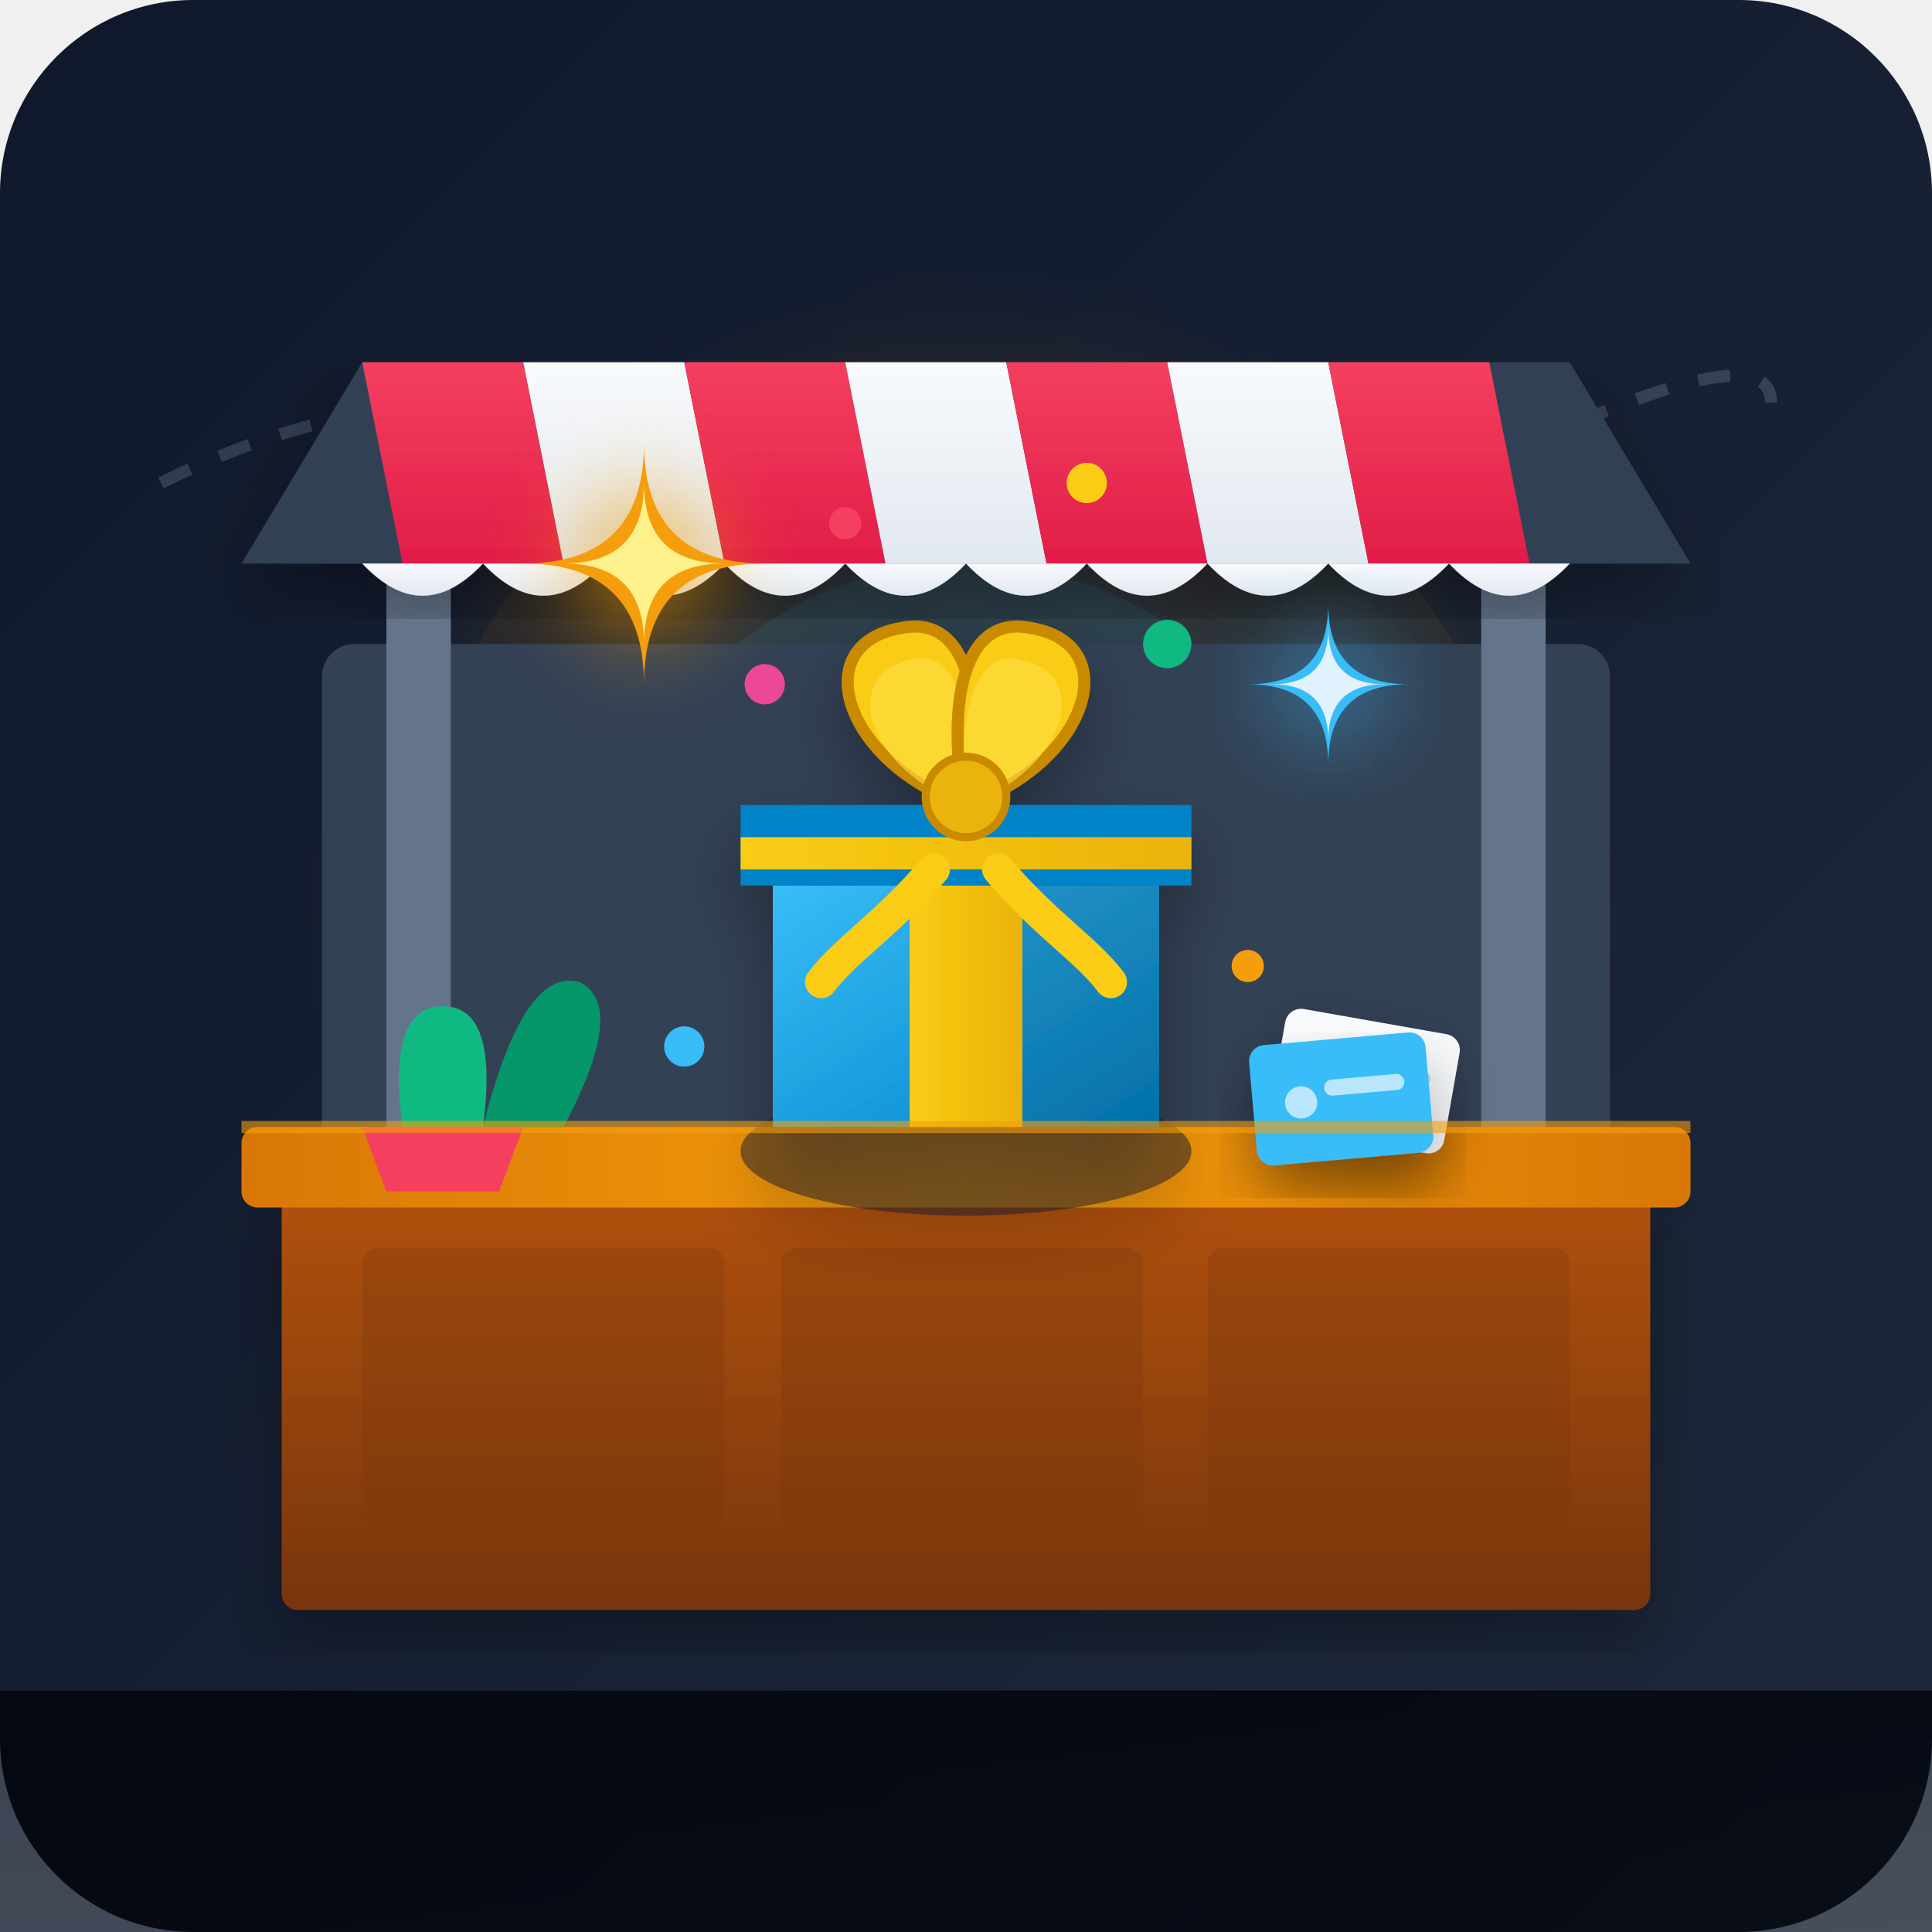
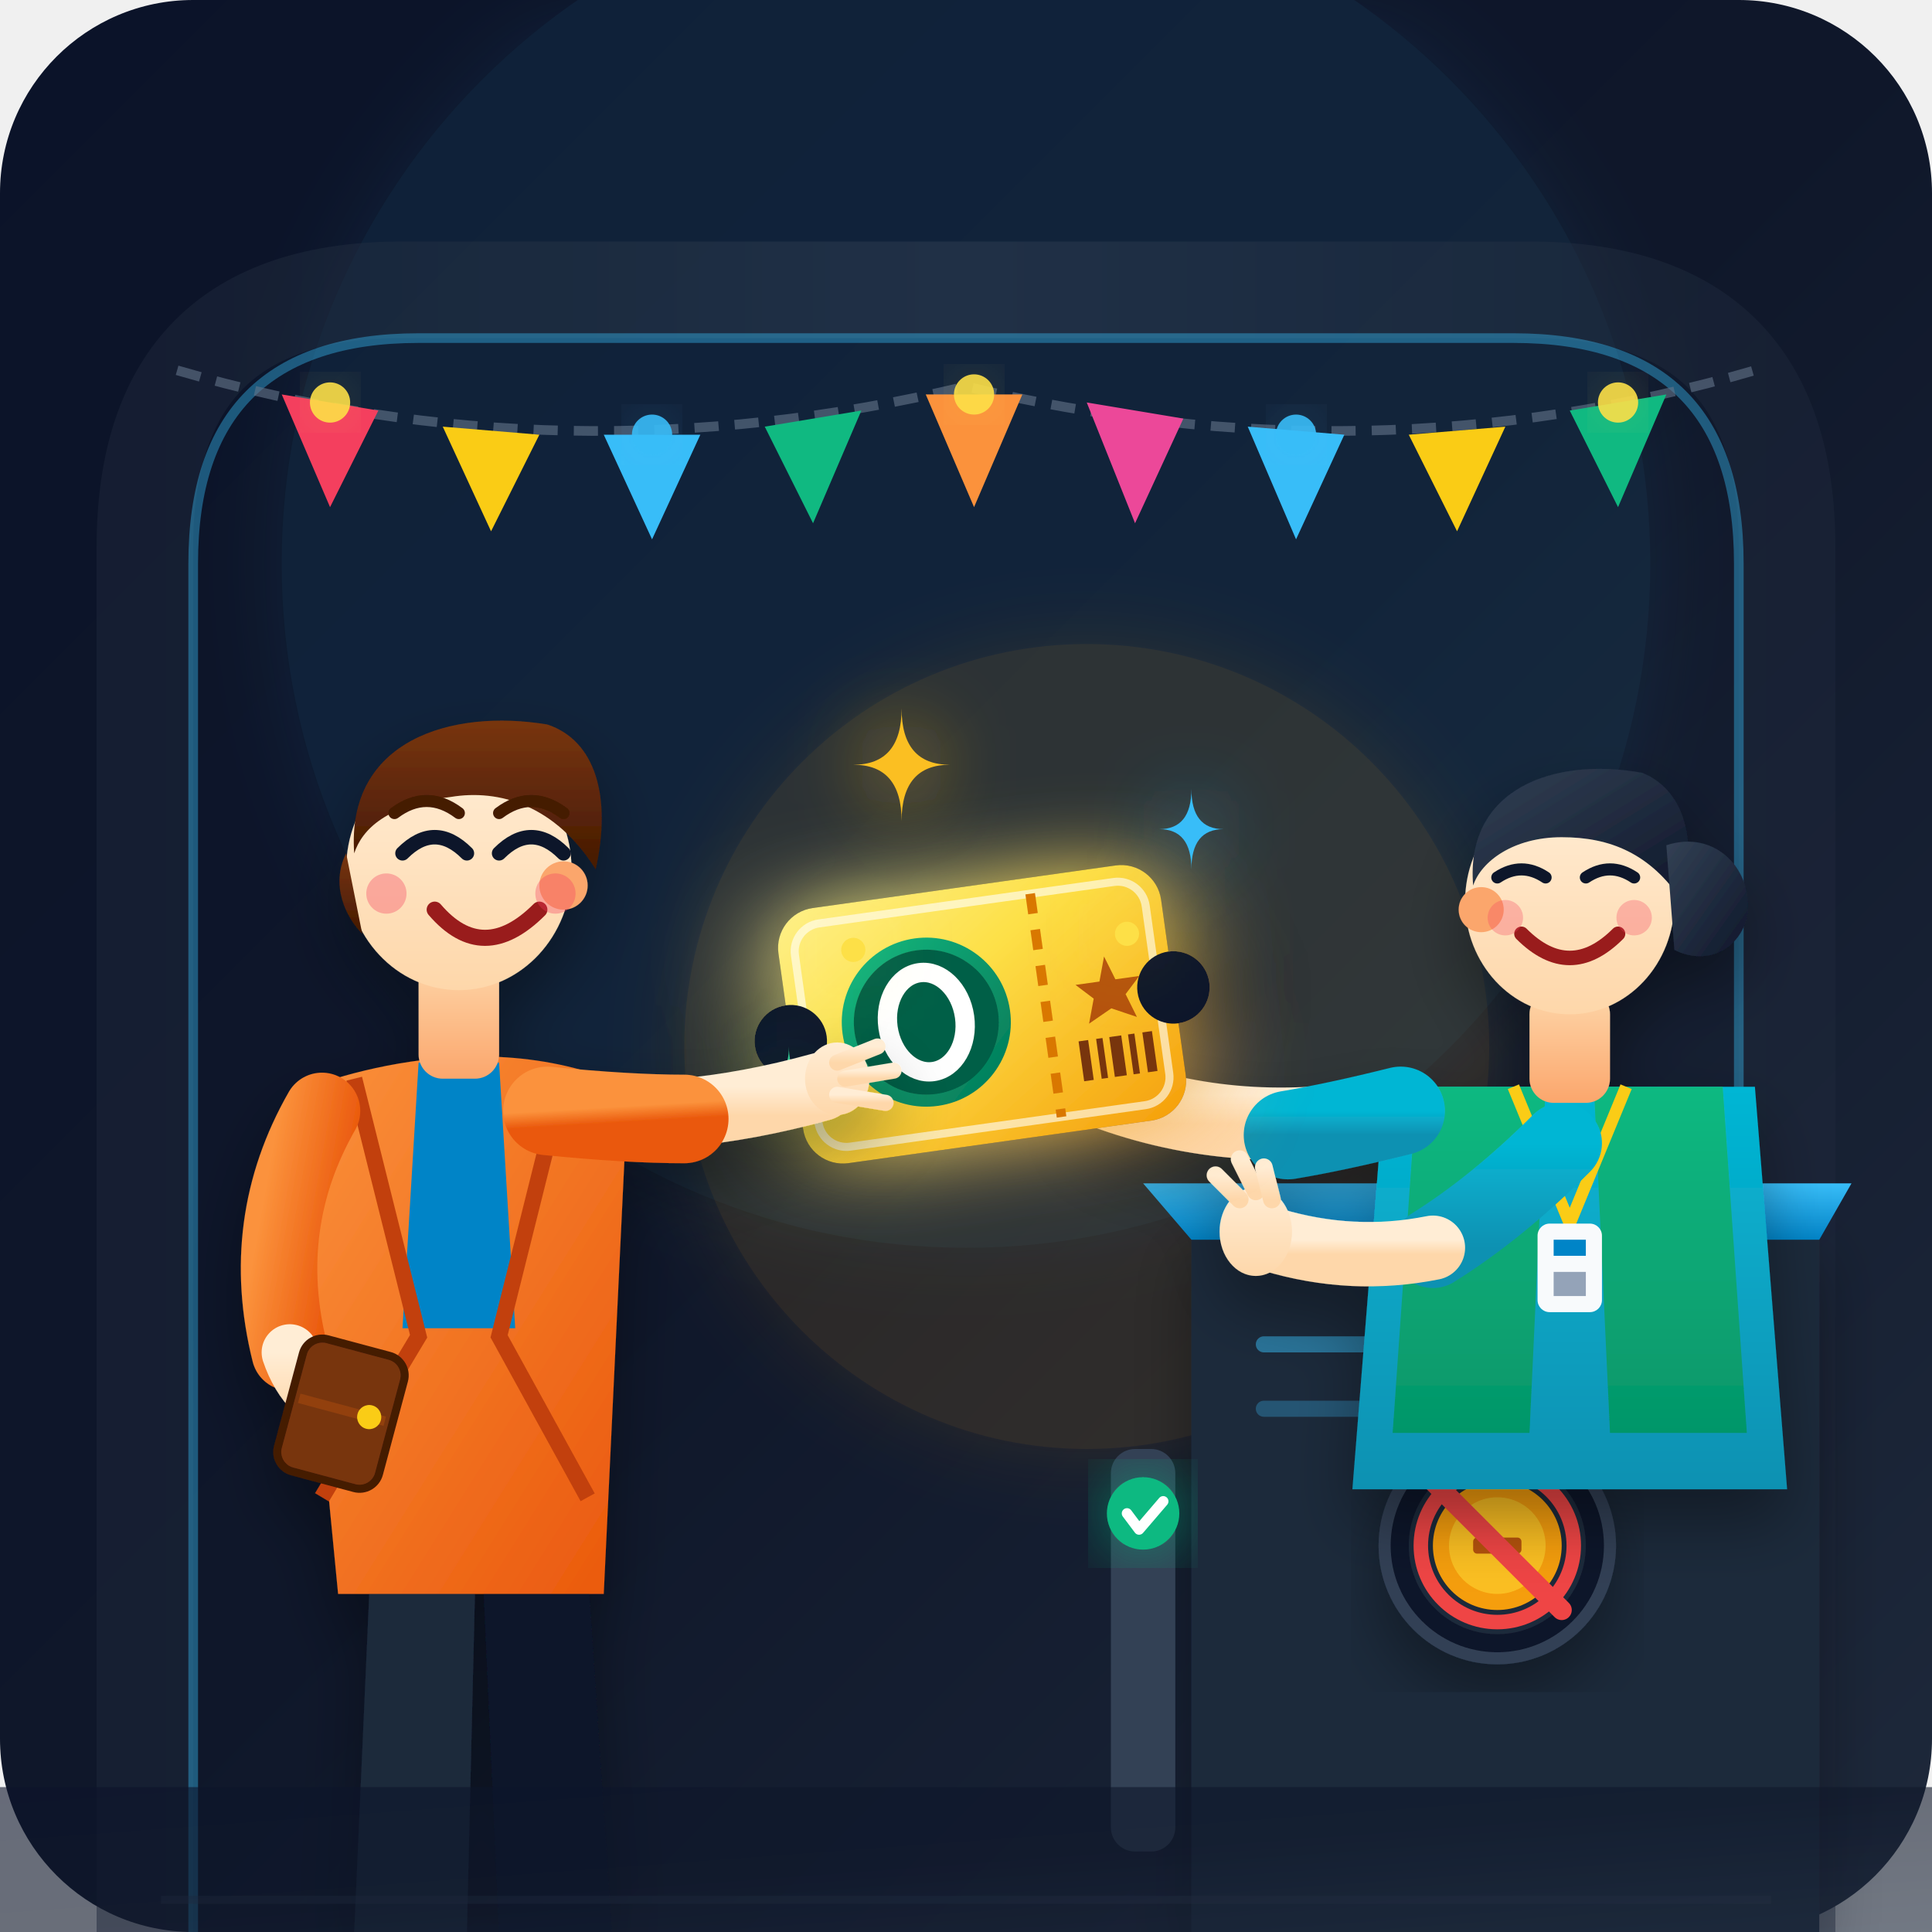
<svg xmlns="http://www.w3.org/2000/svg" width="240" height="240" viewBox="0 0 240 240">
  <defs>
    <linearGradient id="bgGrad" x1="0%" y1="0%" x2="100%" y2="100%">
-       <stop offset="0%" stop-color="#0f172a" />
+       <stop offset="0%" stop-color="#0b1329" />
+       <stop offset="50%" stop-color="#0f172a" />
      <stop offset="100%" stop-color="#1e293b" />
    </linearGradient>
-     <linearGradient id="stripeRed" x1="0%" y1="0%" x2="0%" y2="100%">
-       <stop offset="0%" stop-color="#f43f5e" />
-       <stop offset="100%" stop-color="#e11d48" />
+     <linearGradient id="archGrad" x1="0%" y1="0%" x2="100%" y2="0%">
+       <stop offset="0%" stop-color="#1e293b" />
+       <stop offset="50%" stop-color="#334155" />
+       <stop offset="100%" stop-color="#1e293b" />
    </linearGradient>
-     <linearGradient id="stripeWhite" x1="0%" y1="0%" x2="0%" y2="100%">
-       <stop offset="0%" stop-color="#f8fafc" />
-       <stop offset="100%" stop-color="#e2e8f0" />
-     </linearGradient>
-     <linearGradient id="woodGrad" x1="0%" y1="0%" x2="0%" y2="100%">
-       <stop offset="0%" stop-color="#b45309" />
-       <stop offset="100%" stop-color="#78350f" />
-     </linearGradient>
-     <linearGradient id="woodTop" x1="0%" y1="0%" x2="100%" y2="0%">
-       <stop offset="0%" stop-color="#d97706" />
-       <stop offset="50%" stop-color="#f59e0b" />
-       <stop offset="100%" stop-color="#d97706" />
-     </linearGradient>
-     <linearGradient id="boxGrad" x1="0%" y1="0%" x2="100%" y2="100%">
+     <linearGradient id="counterGrad" x1="0%" y1="0%" x2="0%" y2="100%">
      <stop offset="0%" stop-color="#38bdf8" />
      <stop offset="100%" stop-color="#0284c7" />
    </linearGradient>
-     <linearGradient id="ribbonGrad" x1="0%" y1="0%" x2="100%" y2="0%">
-       <stop offset="0%" stop-color="#facc15" />
-       <stop offset="100%" stop-color="#eab308" />
+     <linearGradient id="skinGrad" x1="0%" y1="0%" x2="0%" y2="100%">
+       <stop offset="0%" stop-color="#ffedd5" />
+       <stop offset="100%" stop-color="#fed7aa" />
    </linearGradient>
-     <filter id="glow" x="-20%" y="-20%" width="140%" height="140%">
+     <linearGradient id="skinShadow" x1="0%" y1="0%" x2="0%" y2="100%">
+       <stop offset="0%" stop-color="#fed7aa" />
+       <stop offset="100%" stop-color="#fba66c" />
+     </linearGradient>
+     <linearGradient id="hairGradDark" x1="0%" y1="0%" x2="100%" y2="100%">
+       <stop offset="0%" stop-color="#334155" />
+       <stop offset="100%" stop-color="#0f172a" />
+     </linearGradient>
+     <linearGradient id="hairGradBrown" x1="0%" y1="0%" x2="0%" y2="100%">
+       <stop offset="0%" stop-color="#78350f" />
+       <stop offset="100%" stop-color="#451a03" />
+     </linearGradient>
+     <linearGradient id="visitorJacket" x1="0%" y1="0%" x2="100%" y2="100%">
+       <stop offset="0%" stop-color="#fb923c" />
+       <stop offset="100%" stop-color="#ea580c" />
+     </linearGradient>
+     <linearGradient id="staffUniform" x1="0%" y1="0%" x2="0%" y2="100%">
+       <stop offset="0%" stop-color="#06b6d4" />
+       <stop offset="100%" stop-color="#0891b2" />
+     </linearGradient>
+     <linearGradient id="staffVest" x1="0%" y1="0%" x2="0%" y2="100%">
+       <stop offset="0%" stop-color="#10b981" />
+       <stop offset="100%" stop-color="#059669" />
+     </linearGradient>
+     <linearGradient id="ticketGrad" x1="0%" y1="0%" x2="100%" y2="100%">
+       <stop offset="0%" stop-color="#fef08a" />
+       <stop offset="40%" stop-color="#fde047" />
+       <stop offset="100%" stop-color="#f59e0b" />
+     </linearGradient>
+     <linearGradient id="zeroBadgeGrad" x1="0%" y1="0%" x2="100%" y2="100%">
+       <stop offset="0%" stop-color="#10b981" />
+       <stop offset="100%" stop-color="#047857" />
+     </linearGradient>
+     <filter id="softShadow" x="-15%" y="-15%" width="130%" height="130%">
+       <feDropShadow dx="0" dy="4" stdDeviation="4" flood-color="#000000" flood-opacity="0.35" />
+     </filter>
+     <filter id="glow" x="-25%" y="-25%" width="150%" height="150%">
+       <feGaussianBlur stdDeviation="5" result="blur" />
+       <feComposite in="SourceGraphic" in2="blur" operator="over" />
+     </filter>
+     <filter id="ticketGlow" x="-30%" y="-30%" width="160%" height="160%">
      <feGaussianBlur stdDeviation="6" result="blur" />
      <feComposite in="SourceGraphic" in2="blur" operator="over" />
    </filter>
-     <filter id="softShadow" x="-10%" y="-10%" width="120%" height="120%">
-       <feDropShadow dx="0" dy="4" stdDeviation="4" flood-color="#000000" flood-opacity="0.3" />
-     </filter>
  </defs>
  <rect width="240" height="240" rx="24" fill="url(#bgGrad)" />
-   <circle cx="120" cy="115" r="70" fill="#f59e0b" opacity="0.1" filter="url(#glow)" />
-   <circle cx="120" cy="115" r="45" fill="#38bdf8" opacity="0.15" filter="url(#glow)" />
-   <g opacity="0.25">
-     <path d="M20 60 Q 60 40 100 60 T 180 60 T 220 50" fill="none" stroke="#94a3b8" stroke-width="1.5" stroke-dasharray="4 4" />
-     <circle cx="60" cy="53" r="3" fill="#f59e0b" />
-     <circle cx="100" cy="60" r="3" fill="#38bdf8" />
-     <circle cx="140" cy="57" r="3" fill="#f43f5e" />
-     <circle cx="180" cy="58" r="3" fill="#10b981" />
+   <circle cx="120" cy="70" r="85" fill="#38bdf8" opacity="0.08" filter="url(#glow)" />
+   <circle cx="135" cy="130" r="50" fill="#f59e0b" opacity="0.12" filter="url(#glow)" />
+   <path d="M 18 240 L 18 68 Q 18 36 50 36 L 190 36 Q 222 36 222 68 L 222 240" fill="none" stroke="url(#archGrad)" stroke-width="12" opacity="0.45" />
+   <path d="M 24 240 L 24 70 Q 24 42 52 42 L 188 42 Q 216 42 216 70 L 216 240" fill="none" stroke="#38bdf8" stroke-width="1.2" opacity="0.4" />
+   <path d="M 22 46 Q 70 60 120 48 Q 170 60 218 46" fill="none" stroke="#64748b" stroke-width="1.2" stroke-dasharray="3 2" opacity="0.6" />
+   <polygon points="35,49 47,51 41,63" fill="#f43f5e" />
+   <polygon points="55,53 67,54 61,66" fill="#facc15" />
+   <polygon points="75,54 87,54 81,67" fill="#38bdf8" />
+   <polygon points="95,53 107,51 101,65" fill="#10b981" />
+   <polygon points="115,49 127,49 121,63" fill="#fb923c" />
+   <polygon points="135,50 147,52 141,65" fill="#ec4899" />
+   <polygon points="155,53 167,54 161,67" fill="#38bdf8" />
+   <polygon points="175,54 187,53 181,66" fill="#facc15" />
+   <polygon points="195,51 207,49 201,63" fill="#10b981" />
+   <circle cx="41" cy="50" r="2.5" fill="#fde047" opacity="0.9" filter="url(#glow)" />
+   <circle cx="81" cy="54" r="2.5" fill="#38bdf8" opacity="0.9" filter="url(#glow)" />
+   <circle cx="121" cy="49" r="2.5" fill="#fde047" opacity="0.9" filter="url(#glow)" />
+   <circle cx="161" cy="54" r="2.5" fill="#38bdf8" opacity="0.9" filter="url(#glow)" />
+   <circle cx="201" cy="50" r="2.5" fill="#fde047" opacity="0.9" filter="url(#glow)" />
+   <path d="M 148 152 L 226 152 L 226 240 L 148 240 Z" fill="#1e293b" filter="url(#softShadow)" />
+   <path d="M 142 147 L 230 147 L 226 154 L 148 154 Z" fill="url(#counterGrad)" />
+   <rect x="156" y="166" width="60" height="2" rx="1" fill="#38bdf8" opacity="0.5" />
+   <rect x="156" y="174" width="40" height="2" rx="1" fill="#38bdf8" opacity="0.3" />
+   <rect x="138" y="180" width="8" height="50" rx="3" fill="#334155" />
+   <circle cx="142" cy="188" r="4.5" fill="#10b981" filter="url(#glow)" />
+   <path d="M 140 188 L 141.5 190 L 144.5 186.5" fill="none" stroke="#ffffff" stroke-width="1.3" stroke-linecap="round" stroke-linejoin="round" />
+   <g transform="translate(186, 192)" filter="url(#softShadow)">
+     <circle cx="0" cy="0" r="14" fill="#0f172a" stroke="#334155" stroke-width="1.5" />
+     <circle cx="0" cy="0" r="11" fill="#1e293b" />
+     <circle cx="0" cy="0" r="8" fill="#f59e0b" />
+     <circle cx="0" cy="0" r="6" fill="#fbbf24" />
+     <rect x="-3" y="-1" width="6" height="2" rx="0.5" fill="#b45309" />
+     <line x1="-8" y1="-8" x2="8" y2="8" stroke="#ef4444" stroke-width="2.5" stroke-linecap="round" />
+     <circle cx="0" cy="0" r="9.5" fill="none" stroke="#ef4444" stroke-width="1.8" />
  </g>
-   <rect x="40" y="80" width="160" height="70" fill="#334155" rx="4" />
-   <rect x="48" y="70" width="8" height="85" fill="#64748b" rx="2" />
-   <rect x="184" y="70" width="8" height="85" fill="#64748b" rx="2" />
-   <g filter="url(#softShadow)">
-     <path d="M30 70 L210 70 L195 45 L45 45 Z" fill="#334155" />
-     <polygon points="45,45 65,45 70,70 50,70" fill="url(#stripeRed)" />
-     <polygon points="65,45 85,45 90,70 70,70" fill="url(#stripeWhite)" />
-     <polygon points="85,45 105,45 110,70 90,70" fill="url(#stripeRed)" />
-     <polygon points="105,45 125,45 130,70 110,70" fill="url(#stripeWhite)" />
-     <polygon points="125,45 145,45 150,70 130,70" fill="url(#stripeRed)" />
-     <polygon points="145,45 165,45 170,70 150,70" fill="url(#stripeWhite)" />
-     <polygon points="165,45 185,45 190,70 170,70" fill="url(#stripeRed)" />
-     <path d="M 45 70 Q 52.5 78 60 70 Q 67.5 78 75 70 Q 82.5 78 90 70 Q 97.5 78 105 70 Q 112.5 78 120 70 Q 127.5 78 135 70 Q 142.5 78 150 70 Q 157.5 78 165 70 Q 172.5 78 180 70 Q 187.5 78 195 70 Z" fill="url(#stripeWhite)" />
+   <g id="event-staff" filter="url(#softShadow)">
+     <path d="M 172 135 L 218 135 L 222 185 L 168 185 Z" fill="url(#staffUniform)" />
+     <path d="M 176 135 L 192 135 L 190 178 L 173 178 Z" fill="url(#staffVest)" />
+     <path d="M 198 135 L 214 135 L 217 178 L 200 178 Z" fill="url(#staffVest)" />
+     <path d="M 188 135 L 195 152 L 202 135" fill="none" stroke="#facc15" stroke-width="1.5" />
+     <rect x="191" y="152" width="8" height="11" rx="1.5" fill="#f8fafc" />
+     <rect x="193" y="154" width="4" height="2" fill="#0284c7" />
+     <rect x="193" y="158" width="4" height="3" fill="#94a3b8" />
+     <rect x="190" y="123" width="10" height="14" rx="3" fill="url(#skinShadow)" />
+     <ellipse cx="195" cy="112" rx="13" ry="14" fill="url(#skinGrad)" />
+     <path d="M 183 110 C 182 98 193 94 204 96 C 209 98 211 104 209 112 C 205 106 200 104 194 104 C 188 104 184 107 183 110 Z" fill="url(#hairGradDark)" />
+     <path d="M 207 105 C 213 103 218 108 217 114 C 216 118 212 120 208 118" fill="url(#hairGradDark)" />
+     <circle cx="184" cy="113" r="2.8" fill="#fba66c" />
+     <path d="M 186 109 Q 189 107 192 109" fill="none" stroke="#0f172a" stroke-width="1.5" stroke-linecap="round" />
+     <path d="M 197 109 Q 200 107 203 109" fill="none" stroke="#0f172a" stroke-width="1.5" stroke-linecap="round" />
+     <path d="M 189 116 Q 195 122 201 116" fill="none" stroke="#991b1b" stroke-width="1.8" stroke-linecap="round" />
+     <circle cx="187" cy="114" r="2.2" fill="#f43f5e" opacity="0.3" />
+     <circle cx="203" cy="114" r="2.2" fill="#f43f5e" opacity="0.3" />
+     <path d="M 174 138 Q 155 142 138 136" fill="none" stroke="url(#skinGrad)" stroke-width="9" stroke-linecap="round" />
+     <path d="M 174 138 Q 166 140 160 141" fill="none" stroke="url(#staffUniform)" stroke-width="11" stroke-linecap="round" />
+     <path d="M 194 142 Q 186 150 178 155" fill="none" stroke="url(#staffUniform)" stroke-width="10" stroke-linecap="round" />
+     <path d="M 178 155 Q 168 157 158 154" fill="none" stroke="url(#skinGrad)" stroke-width="8" stroke-linecap="round" />
+     <ellipse cx="156" cy="153" rx="4.5" ry="5.5" fill="url(#skinGrad)" />
+     <path d="M 154 149 L 151 146" stroke="url(#skinGrad)" stroke-width="2.2" stroke-linecap="round" />
+     <path d="M 156 148 L 154 144" stroke="url(#skinGrad)" stroke-width="2.2" stroke-linecap="round" />
+     <path d="M 158 149 L 157 145" stroke="url(#skinGrad)" stroke-width="2.2" stroke-linecap="round" />
+     <path d="M 160 151 L 160 147" stroke="url(#skinGrad)" stroke-width="2" stroke-linecap="round" />
  </g>
-   <rect x="35" y="145" width="170" height="55" fill="url(#woodGrad)" filter="url(#softShadow)" rx="2" />
-   <rect x="30" y="140" width="180" height="10" fill="url(#woodTop)" rx="2" />
-   <rect x="45" y="155" width="45" height="35" fill="#78350f" opacity="0.3" rx="2" />
-   <rect x="97" y="155" width="45" height="35" fill="#78350f" opacity="0.3" rx="2" />
-   <rect x="150" y="155" width="45" height="35" fill="#78350f" opacity="0.3" rx="2" />
-   <path d="M 50 140 Q 48 125 55 125 Q 62 125 60 140 Z" fill="#10b981" />
-   <path d="M 60 140 Q 65 120 72 122 Q 78 125 70 140 Z" fill="#059669" />
-   <path d="M 45 140 L 65 140 L 62 148 L 48 148 Z" fill="#f43f5e" rx="1" />
-   <g transform="translate(160, 125) rotate(10)">
-     <rect x="0" y="0" width="22" height="15" fill="#f8fafc" rx="2" filter="url(#softShadow)" />
-     <circle cx="6" cy="7.5" r="2" fill="#cbd5e1" />
-     <line x1="10" y1="6" x2="18" y2="6" stroke="#cbd5e1" stroke-width="2" stroke-linecap="round" />
-     <line x1="10" y1="10" x2="15" y2="10" stroke="#cbd5e1" stroke-width="2" stroke-linecap="round" />
+   <g transform="translate(122, 126) rotate(-8)" filter="url(#ticketGlow)">
+     <rect x="-24" y="-16" width="48" height="32" rx="5" fill="#0f172a" opacity="0.4" />
+     <rect x="-24" y="-16" width="48" height="32" rx="5" fill="url(#ticketGrad)" />
+     <rect x="-22" y="-14" width="44" height="28" rx="3.5" fill="none" stroke="#ffffff" stroke-width="1" opacity="0.6" />
+     <circle cx="-24" cy="0" r="4.5" fill="#0f172a" />
+     <circle cx="24" cy="0" r="4.5" fill="#0f172a" />
+     <line x1="8" y1="-14" x2="8" y2="14" stroke="#d97706" stroke-width="1.2" stroke-dasharray="2.5 2" />
+     <circle cx="-7" cy="0" r="10.5" fill="url(#zeroBadgeGrad)" />
+     <circle cx="-7" cy="0" r="9" fill="#065f46" />
+     <ellipse cx="-7" cy="0" rx="4.8" ry="6.2" fill="none" stroke="#ffffff" stroke-width="2.4" />
+     <ellipse cx="-7" cy="0" rx="2.4" ry="3.8" fill="#065f46" />
+     <path d="M 16 -5 L 17 -2 L 20 -2 L 18 0 L 19 3 L 16 1.5 L 13 3 L 14 0 L 12 -2 L 15 -2 Z" fill="#b45309" />
+     <line x1="12" y1="5" x2="12" y2="10" stroke="#78350f" stroke-width="1.2" />
+     <line x1="14" y1="5" x2="14" y2="10" stroke="#78350f" stroke-width="0.8" />
+     <line x1="16" y1="5" x2="16" y2="10" stroke="#78350f" stroke-width="1.5" />
+     <line x1="18" y1="5" x2="18" y2="10" stroke="#78350f" stroke-width="0.8" />
+     <line x1="20" y1="5" x2="20" y2="10" stroke="#78350f" stroke-width="1.2" />
  </g>
-   <g transform="translate(155, 130) rotate(-5)">
-     <rect x="0" y="0" width="22" height="15" fill="#38bdf8" rx="2" filter="url(#softShadow)" />
-     <circle cx="6" cy="7.5" r="2" fill="#bae6fd" />
-     <line x1="10" y1="6" x2="18" y2="6" stroke="#bae6fd" stroke-width="2" stroke-linecap="round" />
+   <g filter="url(#glow)">
+     <path d="M 112 102 Q 112 95 106 95 Q 112 95 112 88 Q 112 95 118 95 Q 112 95 112 102 Z" fill="#fbbf24" />
+     <path d="M 148 108 Q 148 103 144 103 Q 148 103 148 98 Q 148 103 152 103 Q 148 103 148 108 Z" fill="#38bdf8" />
+     <path d="M 98 138 Q 98 134 95 134 Q 98 134 98 130 Q 98 134 101 134 Q 98 134 98 138 Z" fill="#34d399" />
+     <circle cx="140" cy="116" r="1.5" fill="#fde047" />
+     <circle cx="106" cy="118" r="1.5" fill="#fde047" />
  </g>
-   <g filter="url(#softShadow)">
-     <ellipse cx="120" cy="143" rx="28" ry="8" fill="#0f172a" opacity="0.5" />
-     <path d="M 96 110 L 144 110 L 144 140 L 96 140 Z" fill="url(#boxGrad)" />
-     <path d="M 120 110 L 144 110 L 144 140 L 120 140 Z" fill="#000000" opacity="0.15" />
-     <path d="M 113 110 L 127 110 L 127 140 L 113 140 Z" fill="url(#ribbonGrad)" />
-     <path d="M 92 100 L 148 100 L 148 110 L 92 110 Z" fill="#0284c7" rx="1" />
-     <path d="M 92 104 L 148 104 L 148 108 L 92 108 Z" fill="url(#ribbonGrad)" />
-     <path d="M 120 100 C 105 95 100 80 112 78 C 122 76 122 92 120 100 Z" fill="#facc15" stroke="#ca8a04" stroke-width="1.5" />
-     <path d="M 120 100 C 108 96 104 84 113 82 C 120 80 121 92 120 100 Z" fill="#fde047" opacity="0.6" />
-     <path d="M 120 100 C 135 95 140 80 128 78 C 118 76 118 92 120 100 Z" fill="#facc15" stroke="#ca8a04" stroke-width="1.5" />
-     <path d="M 120 100 C 132 96 136 84 127 82 C 120 80 119 92 120 100 Z" fill="#fde047" opacity="0.6" />
-     <circle cx="120" cy="99" r="5" fill="#eab308" stroke="#ca8a04" stroke-width="1" />
-     <path d="M 116 108 C 110 115 105 118 102 122" fill="none" stroke="#facc15" stroke-width="4" stroke-linecap="round" />
-     <path d="M 124 108 C 130 115 135 118 138 122" fill="none" stroke="#facc15" stroke-width="4" stroke-linecap="round" />
+   <g id="event-visitor" filter="url(#softShadow)">
+     <path d="M 46 195 L 44 240 L 58 240 L 59 198 Z" fill="#1e293b" />
+     <path d="M 60 196 L 62 240 L 76 240 L 73 195 Z" fill="#0f172a" />
+     <path d="M 36 136 C 36 136 58 126 78 135 L 75 198 L 42 198 Z" fill="url(#visitorJacket)" />
+     <path d="M 52 132 L 62 132 L 64 165 L 50 165 Z" fill="#0284c7" />
+     <path d="M 44 134 L 52 166 L 40 186" fill="none" stroke="#c2410c" stroke-width="2" />
+     <path d="M 70 134 L 62 166 L 73 186" fill="none" stroke="#c2410c" stroke-width="2" />
+     <rect x="52" y="119" width="10" height="15" rx="3" fill="url(#skinShadow)" />
+     <ellipse cx="57" cy="108" rx="14" ry="15" fill="url(#skinGrad)" />
+     <path d="M 44 106 C 43 92 56 88 68 90 C 74 92 76 99 74 108 C 69 100 62 98 56 99 C 48 100 45 103 44 106 Z" fill="url(#hairGradBrown)" />
+     <path d="M 43 106 C 41 110 43 114 45 116" fill="url(#hairGradBrown)" />
+     <circle cx="70" cy="110" r="3" fill="#fba66c" />
+     <path d="M 50 106 Q 54 102 58 106" fill="none" stroke="#0f172a" stroke-width="1.8" stroke-linecap="round" />
+     <path d="M 62 106 Q 66 102 70 106" fill="none" stroke="#0f172a" stroke-width="1.8" stroke-linecap="round" />
+     <path d="M 49 101 Q 53 98 57 101" fill="none" stroke="#451a03" stroke-width="1.5" stroke-linecap="round" />
+     <path d="M 62 101 Q 66 98 70 101" fill="none" stroke="#451a03" stroke-width="1.5" stroke-linecap="round" />
+     <path d="M 54 113 Q 60 120 67 113" fill="none" stroke="#991b1b" stroke-width="2" stroke-linecap="round" />
+     <circle cx="48" cy="111" r="2.5" fill="#f43f5e" opacity="0.35" />
+     <circle cx="69" cy="111" r="2.5" fill="#f43f5e" opacity="0.35" />
+     <path d="M 68 138 Q 84 140 102 135" fill="none" stroke="url(#skinGrad)" stroke-width="8.5" stroke-linecap="round" />
+     <path d="M 68 138 Q 78 139 85 139" fill="none" stroke="url(#visitorJacket)" stroke-width="11" stroke-linecap="round" />
+     <ellipse cx="104" cy="134" rx="4" ry="4.5" fill="url(#skinGrad)" />
+     <path d="M 104 132 L 109 130" stroke="url(#skinGrad)" stroke-width="2" stroke-linecap="round" />
+     <path d="M 105 134 L 111 133" stroke="url(#skinGrad)" stroke-width="2" stroke-linecap="round" />
+     <path d="M 104 136 L 110 137" stroke="url(#skinGrad)" stroke-width="2" stroke-linecap="round" />
+     <path d="M 40 138 Q 32 152 36 168" fill="none" stroke="url(#visitorJacket)" stroke-width="9.5" stroke-linecap="round" />
+     <path d="M 36 168 Q 38 174 44 176" fill="none" stroke="url(#skinGrad)" stroke-width="7" stroke-linecap="round" />
+     <g transform="translate(42, 175) rotate(15)">
+       <rect x="-6" y="-8" width="13" height="17" rx="2.5" fill="#78350f" stroke="#451a03" stroke-width="1" />
+       <line x1="-5" y1="0" x2="6" y2="0" stroke="#92400e" stroke-width="1.2" />
+       <circle cx="4" cy="0" r="1.5" fill="#facc15" />
+     </g>
  </g>
-   <g>
-     <path d="M 80 85 Q 80 70 65 70 Q 80 70 80 55 Q 80 70 95 70 Q 80 70 80 85 Z" fill="#f59e0b" filter="url(#glow)" />
-     <path d="M 80 80 Q 80 70 70 70 Q 80 70 80 60 Q 80 70 90 70 Q 80 70 80 80 Z" fill="#fef08a" />
-     <path d="M 165 95 Q 165 85 155 85 Q 165 85 165 75 Q 165 85 175 85 Q 165 85 165 95 Z" fill="#38bdf8" filter="url(#glow)" />
-     <path d="M 165 92 Q 165 85 158 85 Q 165 85 165 78 Q 165 85 172 85 Q 165 85 165 92 Z" fill="#e0f2fe" />
-     <circle cx="95" cy="85" r="2.5" fill="#ec4899" />
-     <circle cx="145" cy="80" r="3" fill="#10b981" />
-     <circle cx="155" cy="120" r="2" fill="#f59e0b" />
-     <circle cx="85" cy="130" r="2.5" fill="#38bdf8" />
-     <circle cx="105" cy="65" r="2" fill="#f43f5e" />
-     <circle cx="135" cy="60" r="2.5" fill="#facc15" />
-   </g>
-   <rect x="0" y="210" width="240" height="30" fill="url(#bgGrad)" opacity="0.8" style="mix-blend-mode: multiply;" />
-   <line x1="30" y1="140" x2="210" y2="140" stroke="#f59e0b" stroke-width="1.5" opacity="0.6" />
+   <line x1="20" y1="236" x2="220" y2="236" stroke="#334155" stroke-width="1" opacity="0.4" />
+   <rect x="0" y="222" width="240" height="18" fill="url(#bgGrad)" opacity="0.6" />
</svg>
